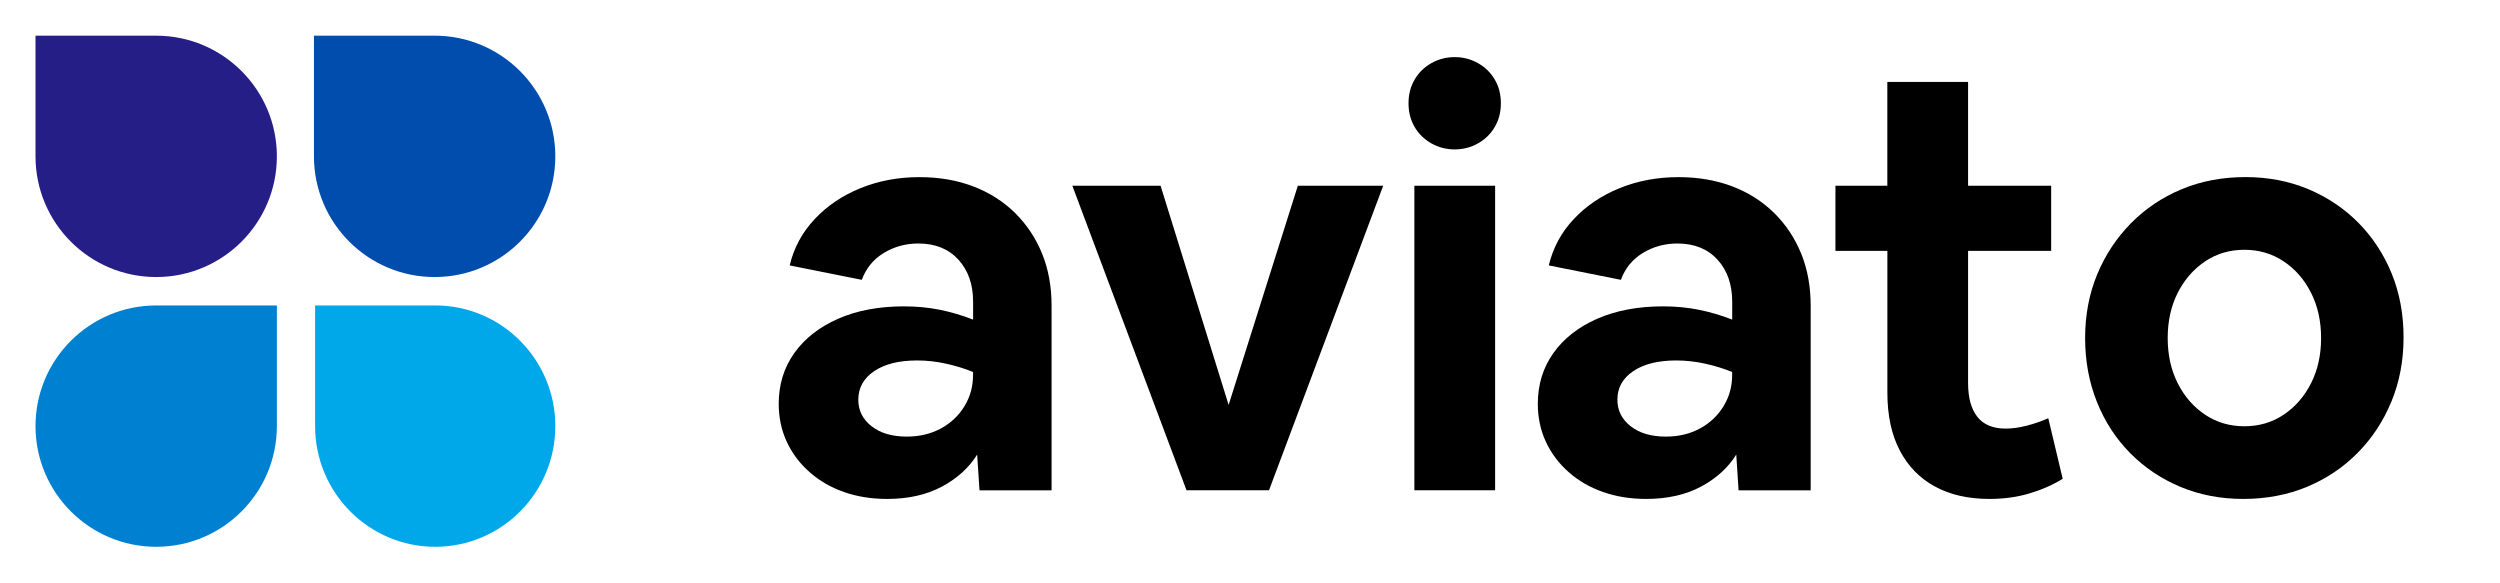
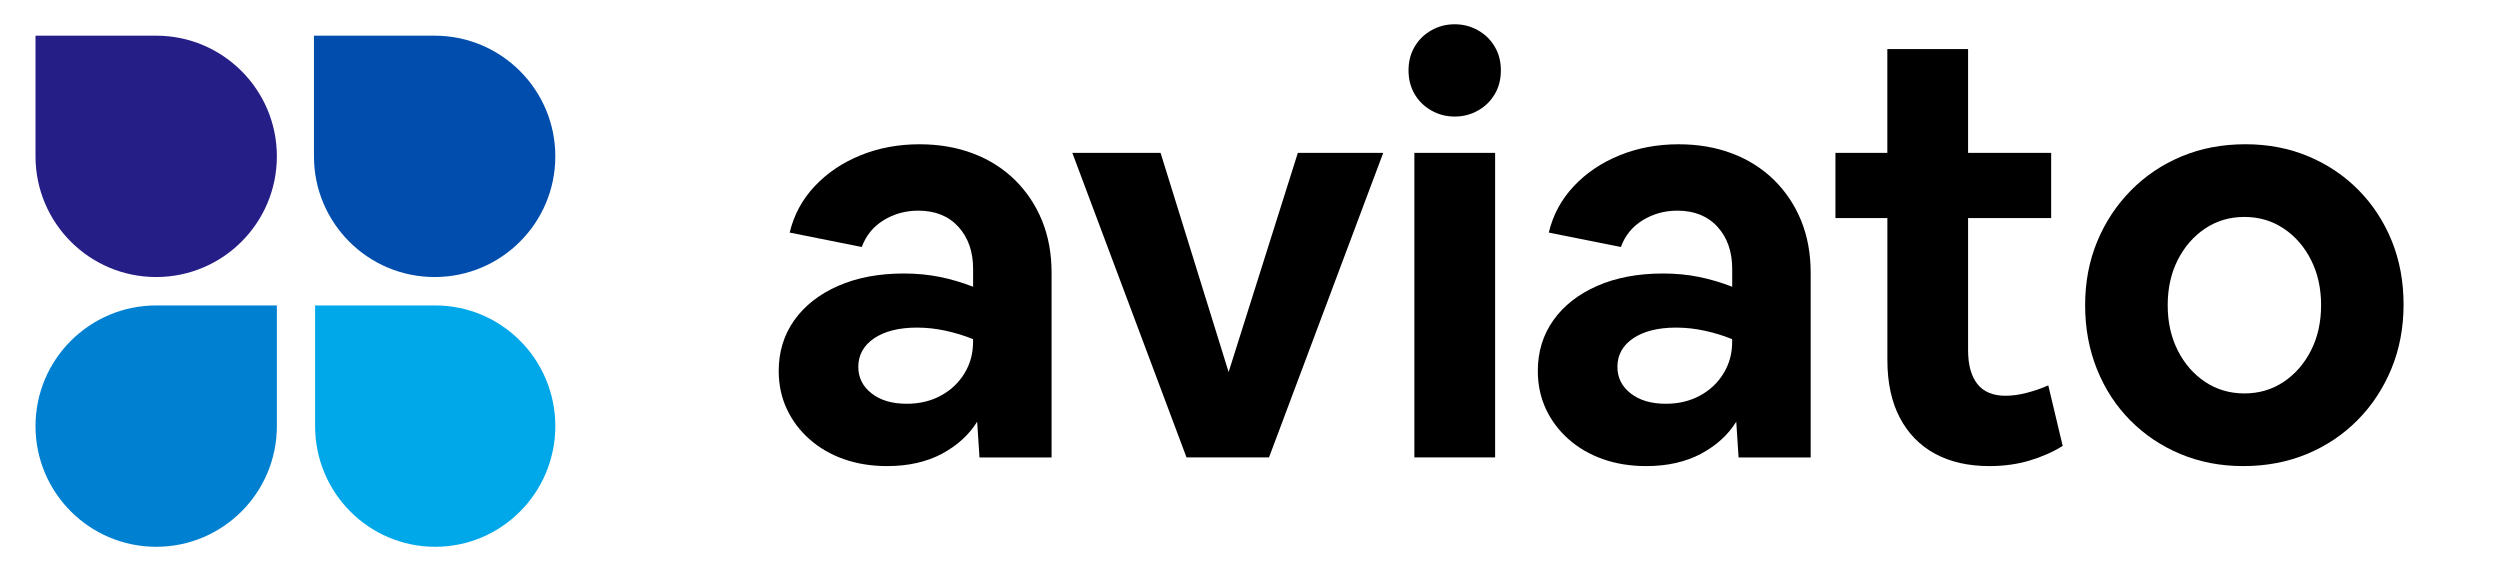
<svg xmlns="http://www.w3.org/2000/svg" width="103" height="24" viewBox="0 0 103 24" fill="none">
-   <path d="M36.551 20.556C35.901 20.556 35.307 20.46 34.768 20.27C34.229 20.081 33.757 19.808 33.355 19.451C32.95 19.095 32.638 18.68 32.417 18.204C32.195 17.729 32.083 17.206 32.083 16.637C32.083 15.844 32.298 15.147 32.725 14.546C33.153 13.945 33.756 13.473 34.531 13.132C35.307 12.792 36.21 12.622 37.24 12.622C37.764 12.622 38.258 12.669 38.727 12.764C39.193 12.859 39.649 12.994 40.092 13.168V12.432C40.092 11.719 39.89 11.141 39.486 10.697C39.081 10.254 38.532 10.032 37.834 10.032C37.311 10.032 36.836 10.164 36.409 10.424C35.981 10.685 35.68 11.054 35.506 11.529L32.535 10.935C32.709 10.206 33.053 9.568 33.569 9.022C34.084 8.475 34.713 8.051 35.458 7.75C36.203 7.448 37.01 7.298 37.882 7.298C38.691 7.298 39.427 7.425 40.092 7.677C40.757 7.931 41.332 8.294 41.816 8.77C42.298 9.245 42.671 9.804 42.933 10.446C43.194 11.088 43.325 11.804 43.325 12.597V20.201H40.355L40.259 18.728C39.925 19.267 39.443 19.706 38.81 20.047C38.175 20.386 37.423 20.556 36.551 20.556ZM35.362 16.468C35.362 16.912 35.545 17.277 35.909 17.561C36.272 17.846 36.756 17.988 37.358 17.988C37.881 17.988 38.347 17.878 38.76 17.655C39.172 17.433 39.496 17.128 39.734 16.739C39.971 16.351 40.09 15.92 40.09 15.445V15.326C39.741 15.184 39.368 15.069 38.973 14.982C38.578 14.895 38.18 14.851 37.785 14.851C37.04 14.851 36.45 14.998 36.015 15.291C35.581 15.585 35.362 15.979 35.362 16.468Z" fill="black" />
-   <path d="M48.885 20.2L44.18 7.652H47.816L50.619 16.683L53.471 7.652H56.988L52.283 20.2H48.885Z" fill="black" />
-   <path d="M61.836 4.255C61.836 4.62 61.753 4.944 61.586 5.228C61.42 5.514 61.191 5.739 60.896 5.906C60.604 6.072 60.283 6.156 59.933 6.156C59.584 6.156 59.265 6.072 58.97 5.906C58.678 5.739 58.447 5.514 58.281 5.228C58.114 4.943 58.031 4.618 58.031 4.255C58.031 3.891 58.114 3.565 58.281 3.281C58.447 2.995 58.676 2.77 58.97 2.603C59.263 2.437 59.584 2.353 59.933 2.353C60.281 2.353 60.602 2.437 60.896 2.603C61.189 2.77 61.42 2.995 61.586 3.281C61.753 3.565 61.836 3.889 61.836 4.255ZM58.272 20.2V7.652H61.599V20.2H58.272Z" fill="black" />
-   <path d="M67.825 20.556C67.176 20.556 66.582 20.46 66.043 20.27C65.504 20.081 65.032 19.808 64.629 19.451C64.225 19.095 63.913 18.68 63.691 18.204C63.47 17.729 63.358 17.206 63.358 16.637C63.358 15.844 63.572 15.147 64 14.546C64.427 13.945 65.03 13.473 65.805 13.132C66.582 12.792 67.485 12.622 68.515 12.622C69.038 12.622 69.533 12.669 70.001 12.764C70.468 12.859 70.923 12.994 71.367 13.168V12.432C71.367 11.719 71.165 11.141 70.76 10.697C70.356 10.254 69.806 10.032 69.109 10.032C68.586 10.032 68.111 10.164 67.683 10.424C67.256 10.685 66.954 11.054 66.781 11.529L63.81 10.935C63.984 10.206 64.328 9.568 64.844 9.022C65.358 8.475 65.988 8.051 66.733 7.75C67.478 7.448 68.284 7.298 69.157 7.298C69.966 7.298 70.702 7.425 71.367 7.677C72.032 7.931 72.606 8.294 73.091 8.77C73.573 9.245 73.945 9.804 74.208 10.446C74.469 11.088 74.6 11.804 74.6 12.597V20.201H71.629L71.534 18.728C71.2 19.267 70.718 19.706 70.085 20.047C69.448 20.386 68.696 20.556 67.825 20.556ZM66.637 16.468C66.637 16.912 66.82 17.277 67.183 17.561C67.547 17.846 68.031 17.988 68.632 17.988C69.155 17.988 69.622 17.878 70.035 17.655C70.446 17.433 70.771 17.128 71.008 16.739C71.246 16.351 71.365 15.92 71.365 15.445V15.326C71.016 15.184 70.643 15.069 70.248 14.982C69.852 14.895 69.455 14.851 69.059 14.851C68.315 14.851 67.724 14.998 67.29 15.291C66.853 15.585 66.637 15.979 66.637 16.468Z" fill="black" />
-   <path d="M81.965 20.556C81.094 20.556 80.344 20.386 79.72 20.045C79.094 19.705 78.611 19.21 78.271 18.559C77.93 17.91 77.76 17.117 77.76 16.183V10.337H75.62V7.652H77.758V3.375H81.085V7.652H84.508V10.337H81.085V15.78C81.085 16.383 81.211 16.846 81.465 17.171C81.718 17.495 82.107 17.658 82.63 17.658C82.9 17.658 83.189 17.619 83.497 17.539C83.806 17.46 84.104 17.357 84.389 17.231L84.983 19.726C84.572 19.98 84.112 20.182 83.605 20.332C83.098 20.482 82.55 20.556 81.965 20.556Z" fill="black" />
-   <path d="M92.421 20.556C91.487 20.556 90.623 20.389 89.83 20.058C89.037 19.724 88.349 19.261 87.762 18.667C87.175 18.073 86.719 17.373 86.395 16.564C86.07 15.755 85.907 14.877 85.907 13.927C85.907 12.976 86.074 12.102 86.406 11.3C86.739 10.501 87.202 9.8 87.796 9.197C88.39 8.596 89.087 8.128 89.887 7.794C90.687 7.461 91.563 7.296 92.513 7.296C93.448 7.296 94.312 7.463 95.104 7.794C95.897 8.128 96.585 8.591 97.172 9.185C97.757 9.779 98.213 10.476 98.54 11.276C98.864 12.075 99.027 12.951 99.027 13.902C99.027 14.853 98.86 15.732 98.529 16.539C98.195 17.348 97.733 18.052 97.138 18.655C96.544 19.258 95.847 19.724 95.047 20.058C94.246 20.389 93.372 20.556 92.421 20.556ZM92.469 17.562C93.07 17.562 93.609 17.405 94.085 17.087C94.56 16.77 94.936 16.339 95.214 15.793C95.491 15.246 95.629 14.624 95.629 13.927C95.629 13.23 95.491 12.607 95.214 12.061C94.938 11.515 94.56 11.082 94.085 10.767C93.609 10.449 93.07 10.291 92.469 10.291C91.866 10.291 91.329 10.449 90.853 10.767C90.378 11.084 90.002 11.515 89.724 12.061C89.447 12.607 89.309 13.23 89.309 13.927C89.309 14.624 89.447 15.246 89.724 15.793C90 16.339 90.376 16.771 90.853 17.087C91.327 17.405 91.866 17.562 92.469 17.562Z" fill="black" />
+   <path d="M36.551 19.203C35.901 19.203 35.307 19.107 34.768 18.917C34.229 18.727 33.757 18.454 33.355 18.098C32.95 17.741 32.638 17.326 32.417 16.851C32.195 16.376 32.083 15.853 32.083 15.283C32.083 14.491 32.298 13.794 32.725 13.192C33.153 12.591 33.756 12.12 34.531 11.779C35.307 11.438 36.21 11.268 37.24 11.268C37.764 11.268 38.258 11.316 38.727 11.41C39.193 11.506 39.649 11.641 40.092 11.814V11.079C40.092 10.366 39.89 9.787 39.486 9.344C39.081 8.901 38.532 8.679 37.834 8.679C37.311 8.679 36.836 8.81 36.409 9.071C35.981 9.332 35.68 9.7 35.506 10.176L32.535 9.582C32.709 8.853 33.053 8.214 33.569 7.668C34.084 7.122 34.713 6.698 35.458 6.397C36.203 6.095 37.01 5.944 37.882 5.944C38.691 5.944 39.427 6.072 40.092 6.324C40.757 6.577 41.332 6.941 41.816 7.416C42.298 7.892 42.671 8.45 42.933 9.092C43.194 9.734 43.325 10.451 43.325 11.243V18.848H40.355L40.259 17.374C39.925 17.913 39.443 18.353 38.81 18.694C38.175 19.032 37.423 19.203 36.551 19.203ZM35.362 15.115C35.362 15.558 35.545 15.924 35.909 16.207C36.272 16.493 36.756 16.635 37.358 16.635C37.881 16.635 38.347 16.525 38.76 16.301C39.172 16.08 39.496 15.774 39.734 15.386C39.971 14.998 40.09 14.567 40.09 14.091V13.973C39.741 13.831 39.368 13.716 38.973 13.629C38.578 13.542 38.18 13.497 37.785 13.497C37.04 13.497 36.45 13.645 36.015 13.937C35.581 14.232 35.362 14.625 35.362 15.115Z" fill="black" />
+   <path d="M48.885 18.846L44.18 6.299H47.816L50.619 15.329L53.471 6.299H56.988L52.283 18.846H48.885Z" fill="black" />
+   <path d="M61.836 2.901C61.836 3.266 61.753 3.591 61.586 3.875C61.42 4.16 61.191 4.386 60.896 4.552C60.604 4.719 60.283 4.802 59.933 4.802C59.584 4.802 59.265 4.719 58.97 4.552C58.678 4.386 58.447 4.16 58.281 3.875C58.114 3.589 58.031 3.265 58.031 2.901C58.031 2.538 58.114 2.211 58.281 1.928C58.447 1.642 58.676 1.417 58.97 1.25C59.263 1.083 59.584 1 59.933 1C60.281 1 60.602 1.083 60.896 1.25C61.189 1.417 61.42 1.642 61.586 1.928C61.753 2.211 61.836 2.536 61.836 2.901ZM58.272 18.846V6.299H61.599V18.846H58.272Z" fill="black" />
+   <path d="M67.825 19.203C67.176 19.203 66.582 19.107 66.043 18.917C65.504 18.727 65.032 18.454 64.629 18.098C64.225 17.741 63.913 17.326 63.691 16.851C63.47 16.376 63.358 15.853 63.358 15.283C63.358 14.491 63.572 13.794 64 13.192C64.427 12.591 65.03 12.12 65.805 11.779C66.582 11.438 67.485 11.268 68.515 11.268C69.038 11.268 69.533 11.316 70.001 11.41C70.468 11.506 70.923 11.641 71.367 11.814V11.079C71.367 10.366 71.165 9.787 70.76 9.344C70.356 8.901 69.806 8.679 69.109 8.679C68.586 8.679 68.111 8.81 67.683 9.071C67.256 9.332 66.954 9.7 66.781 10.176L63.81 9.582C63.984 8.853 64.328 8.214 64.844 7.668C65.358 7.122 65.988 6.698 66.733 6.397C67.478 6.095 68.284 5.944 69.157 5.944C69.966 5.944 70.702 6.072 71.367 6.324C72.032 6.577 72.606 6.941 73.091 7.416C73.573 7.892 73.945 8.45 74.208 9.092C74.469 9.734 74.6 10.451 74.6 11.243V18.848H71.629L71.534 17.374C71.2 17.913 70.718 18.353 70.085 18.694C69.448 19.032 68.696 19.203 67.825 19.203ZM66.637 15.115C66.637 15.558 66.82 15.924 67.183 16.207C67.547 16.493 68.031 16.635 68.632 16.635C69.155 16.635 69.622 16.525 70.035 16.301C70.446 16.08 70.771 15.774 71.008 15.386C71.246 14.998 71.365 14.567 71.365 14.091V13.973C71.016 13.831 70.643 13.716 70.248 13.629C69.852 13.542 69.455 13.497 69.059 13.497C68.315 13.497 67.724 13.645 67.29 13.937C66.853 14.232 66.637 14.625 66.637 15.115Z" fill="black" />
+   <path d="M81.965 19.203C81.094 19.203 80.344 19.032 79.72 18.692C79.094 18.351 78.611 17.857 78.271 17.206C77.93 16.557 77.76 15.764 77.76 14.829V8.984H75.62V6.299H77.758V2.021H81.085V6.299H84.508V8.984H81.085V14.427C81.085 15.03 81.211 15.493 81.465 15.817C81.718 16.142 82.107 16.305 82.63 16.305C82.9 16.305 83.189 16.266 83.497 16.186C83.806 16.106 84.104 16.003 84.389 15.877L84.983 18.373C84.572 18.626 84.112 18.828 83.605 18.979C83.098 19.128 82.55 19.203 81.965 19.203Z" fill="black" />
+   <path d="M92.421 19.203C91.487 19.203 90.623 19.036 89.83 18.704C89.037 18.371 88.349 17.908 87.762 17.314C87.175 16.72 86.719 16.019 86.395 15.211C86.07 14.402 85.907 13.524 85.907 12.573C85.907 11.623 86.074 10.749 86.406 9.947C86.739 9.147 87.202 8.447 87.796 7.844C88.39 7.243 89.087 6.774 89.887 6.441C90.687 6.108 91.563 5.943 92.513 5.943C93.448 5.943 94.312 6.109 95.104 6.441C95.897 6.774 96.585 7.237 97.172 7.831C97.757 8.425 98.213 9.122 98.54 9.922C98.864 10.722 99.027 11.598 99.027 12.549C99.027 13.499 98.86 14.379 98.529 15.186C98.195 15.995 97.733 16.699 97.138 17.302C96.544 17.904 95.847 18.371 95.047 18.704C94.246 19.036 93.372 19.203 92.421 19.203ZM92.469 16.209C93.07 16.209 93.609 16.051 94.085 15.734C94.56 15.416 94.936 14.985 95.214 14.439C95.491 13.893 95.629 13.271 95.629 12.573C95.629 11.877 95.491 11.254 95.214 10.708C94.938 10.162 94.56 9.729 94.085 9.413C93.609 9.096 93.07 8.938 92.469 8.938C91.866 8.938 91.329 9.096 90.853 9.413C90.378 9.731 90.002 10.162 89.724 10.708C89.447 11.254 89.309 11.877 89.309 12.573C89.309 13.271 89.447 13.893 89.724 14.439C90 14.985 90.376 15.418 90.853 15.734C91.327 16.051 91.866 16.209 92.469 16.209Z" fill="black" />
  <path d="M22.879 17.555C22.879 20.302 20.663 22.528 17.93 22.528C15.197 22.528 12.982 20.302 12.982 17.555V12.584H17.93C20.663 12.584 22.879 14.81 22.879 17.555Z" fill="#00A8EA" />
  <path d="M1.463 17.555C1.463 20.302 3.691 22.528 6.436 22.528C9.181 22.528 11.407 20.302 11.407 17.555V12.584H6.436C3.691 12.584 1.463 14.81 1.463 17.555Z" fill="#0080D1" />
  <path d="M22.879 6.441C22.879 9.188 20.652 11.414 17.907 11.414C15.161 11.414 12.935 9.188 12.935 6.441V1.47H17.907C20.652 1.47 22.879 3.696 22.879 6.441Z" fill="#004DAD" />
  <path d="M11.407 6.441C11.407 9.188 9.179 11.414 6.434 11.414C3.689 11.414 1.463 9.188 1.463 6.441V1.47H6.434C9.179 1.47 11.407 3.696 11.407 6.441Z" fill="#261E87" />
</svg>
